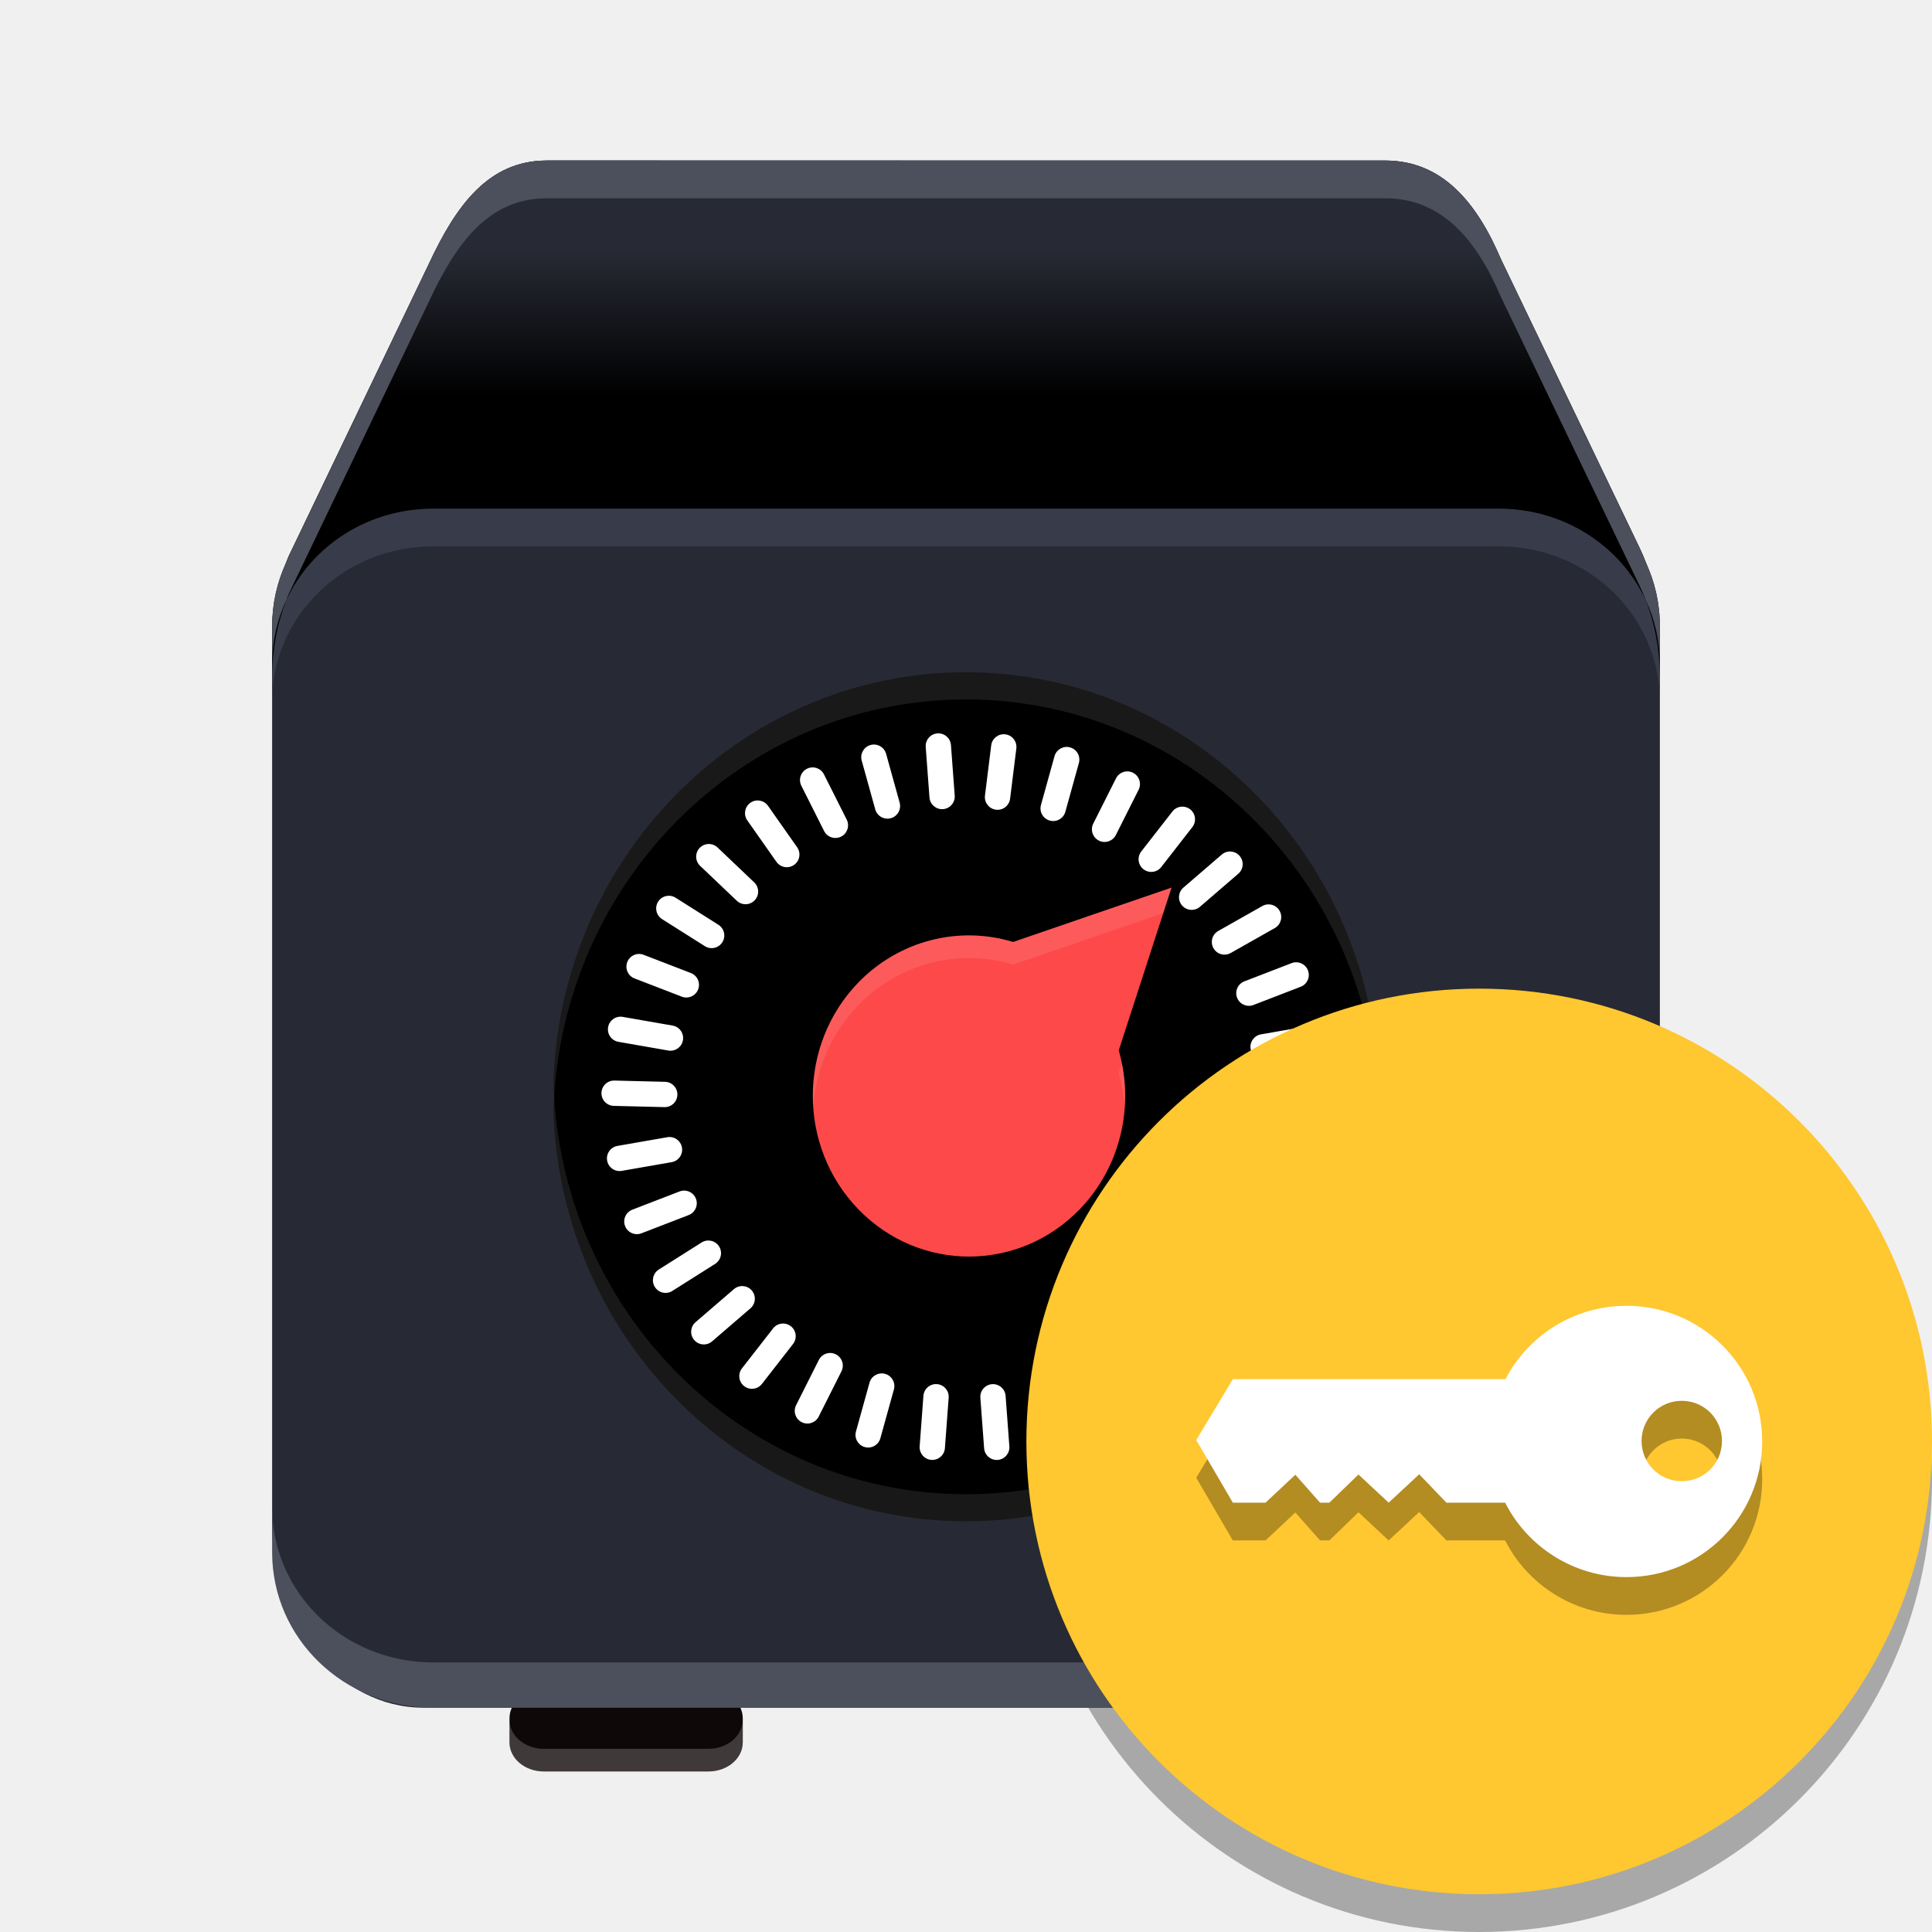
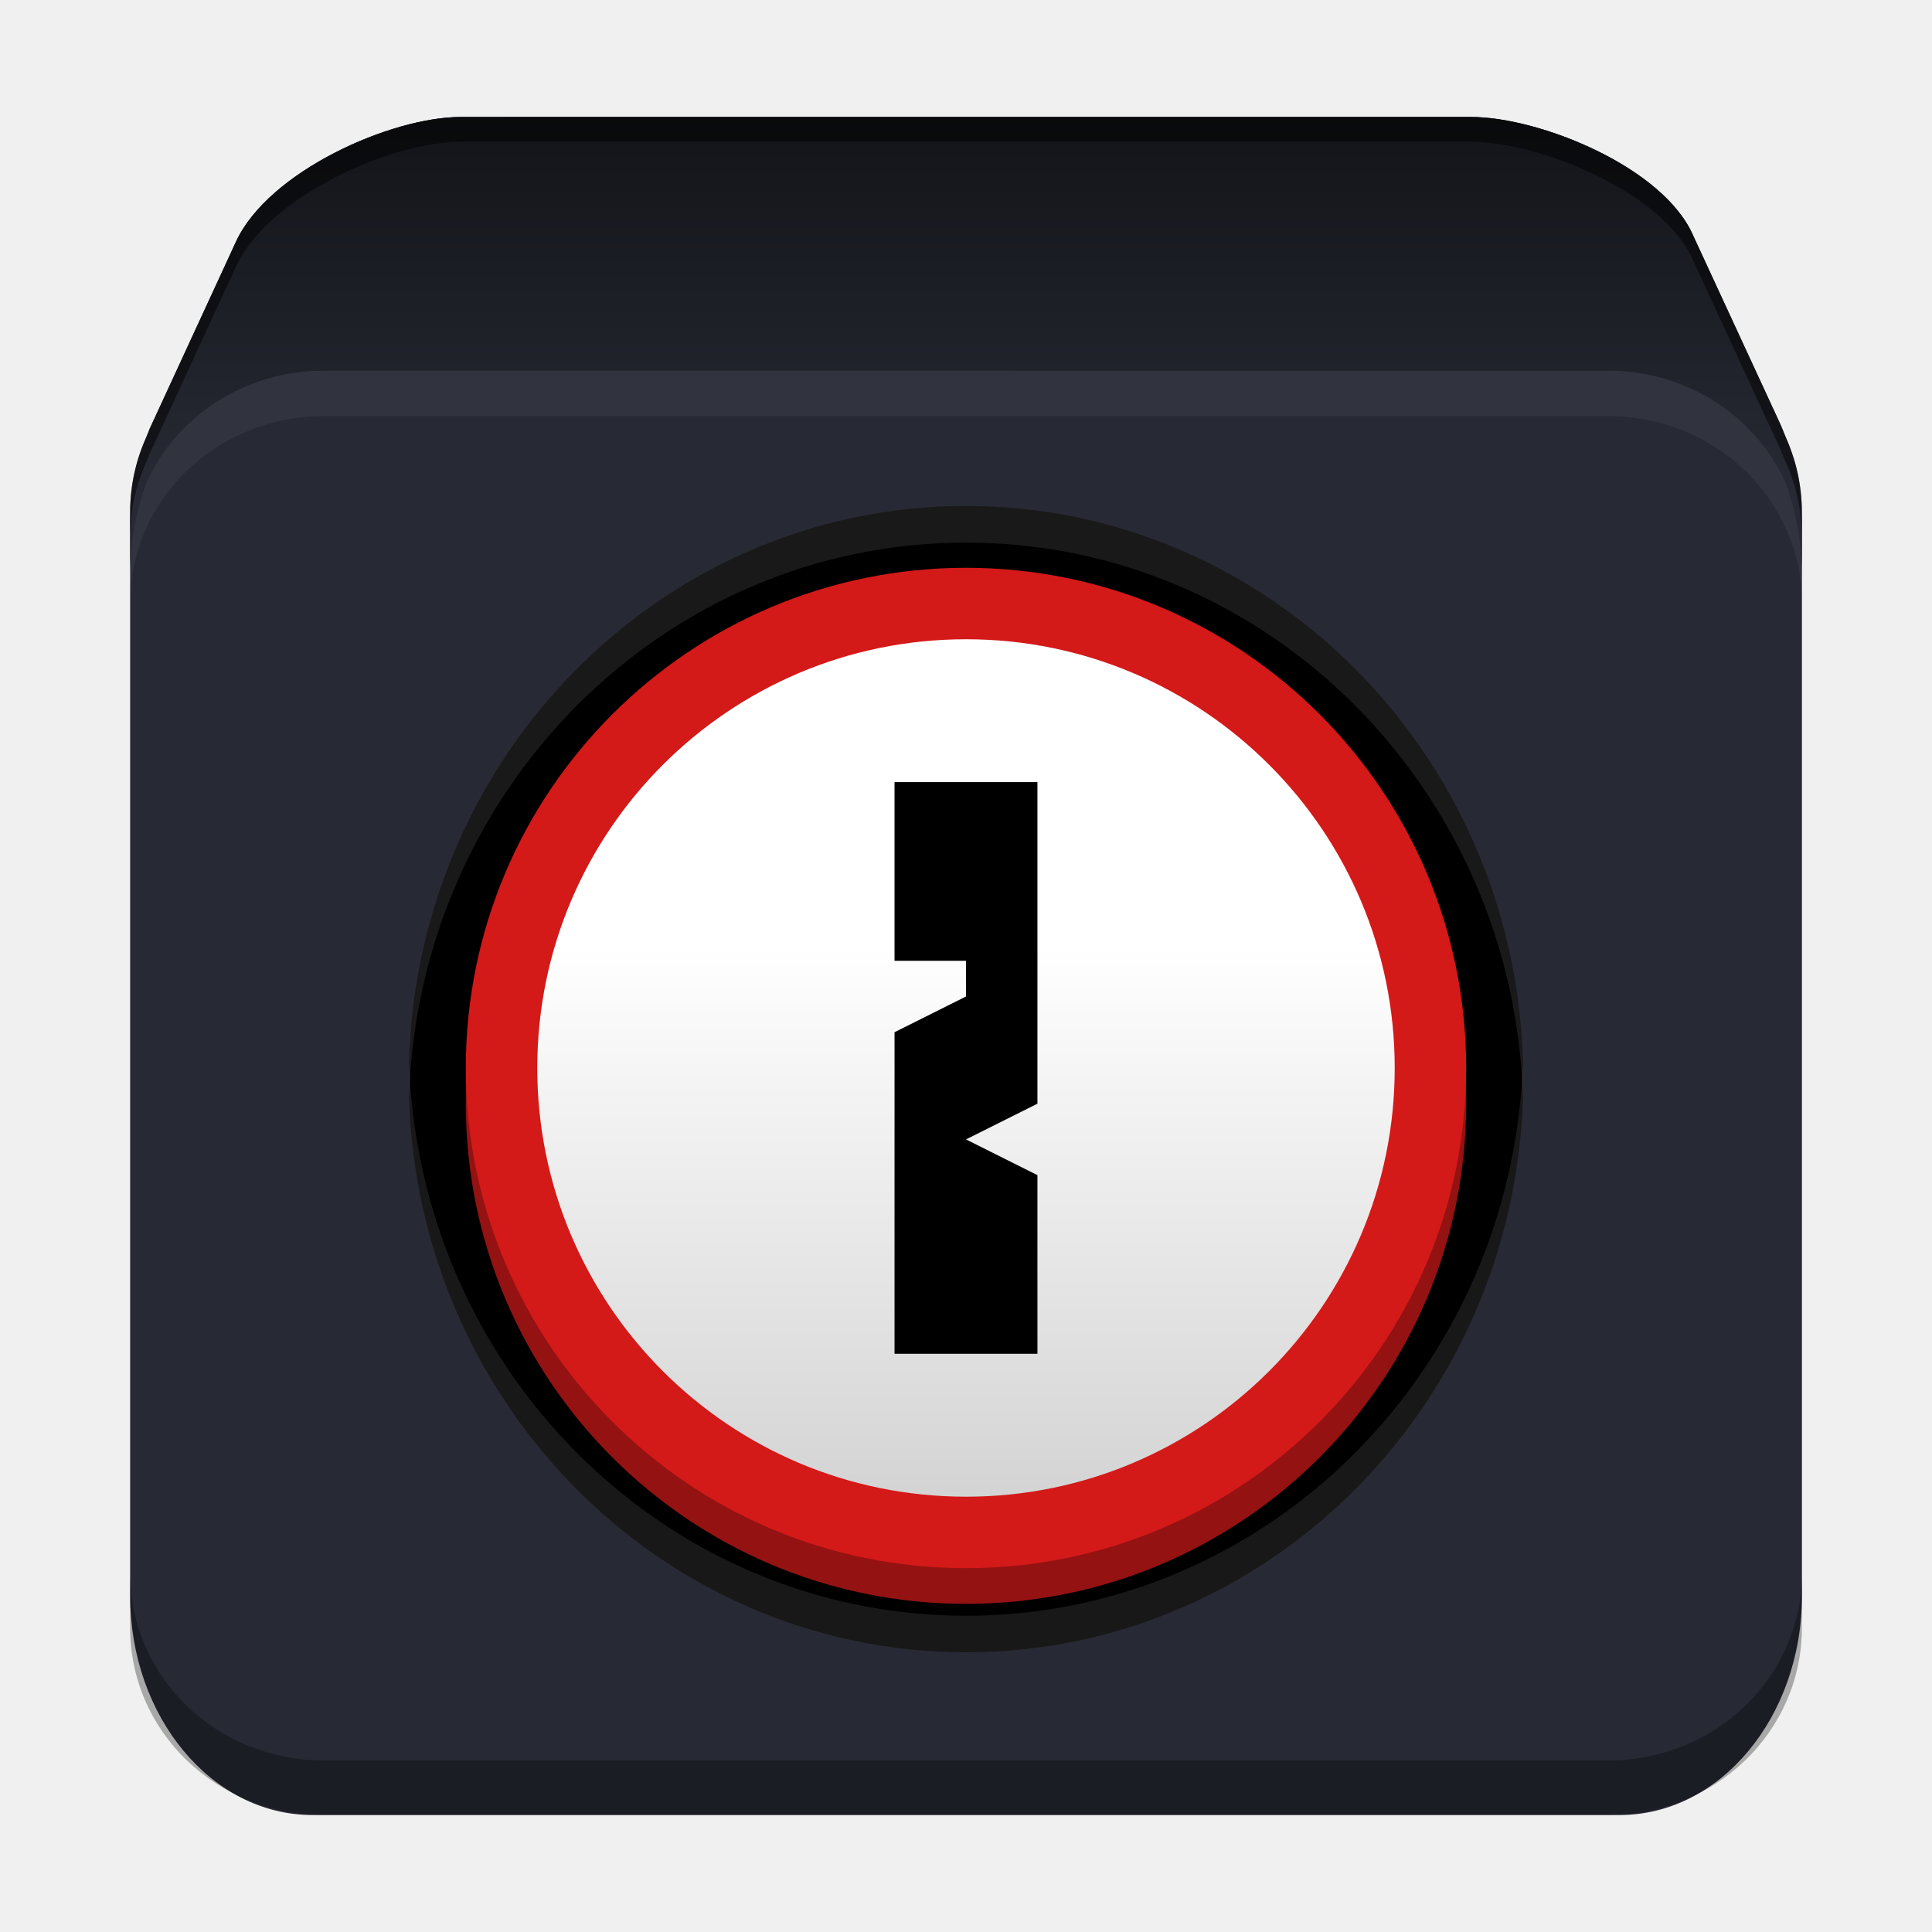
<svg xmlns="http://www.w3.org/2000/svg" width="512" height="512" version="1.1" viewBox="0 0 384 384">
  <defs>
-     <clipPath id="e">
-       <rect width="384" height="384" />
-     </clipPath>
-     <clipPath>
-       <rect width="384" height="384" />
-     </clipPath>
-     <clipPath>
-       <rect width="384" height="384" />
-     </clipPath>
-     <clipPath>
-       <rect width="384" height="384" />
-     </clipPath>
-     <clipPath>
-       <rect width="384" height="384" />
-     </clipPath>
-     <clipPath>
-       <rect width="384" height="384" />
-     </clipPath>
-     <clipPath>
-       <rect width="384" height="384" />
-     </clipPath>
-     <clipPath>
-       <rect width="384" height="384" />
-     </clipPath>
-     <clipPath>
-       <rect width="384" height="384" />
-     </clipPath>
-     <clipPath>
-       <rect width="384" height="384" />
-     </clipPath>
-     <clipPath>
-       <rect width="384" height="384" />
-     </clipPath>
-     <clipPath>
-       <rect width="384" height="384" />
-     </clipPath>
-     <clipPath>
-       <rect width="384" height="384" />
-     </clipPath>
-     <clipPath>
-       <rect width="384" height="384" />
-     </clipPath>
-     <clipPath>
-       <rect width="384" height="384" />
-     </clipPath>
-     <clipPath>
-       <rect width="384" height="384" />
-     </clipPath>
-     <clipPath>
-       <rect width="384" height="384" />
-     </clipPath>
-     <clipPath>
-       <rect width="384" height="384" />
-     </clipPath>
-     <clipPath>
-       <rect width="384" height="384" />
-     </clipPath>
-     <clipPath>
-       <rect width="384" height="384" />
-     </clipPath>
-     <clipPath>
-       <rect width="384" height="384" />
-     </clipPath>
-     <clipPath>
-       <rect width="384" height="384" />
-     </clipPath>
-     <clipPath>
-       <rect width="384" height="384" />
-     </clipPath>
-     <clipPath>
-       <rect width="384" height="384" />
-     </clipPath>
-     <clipPath>
-       <rect width="384" height="384" />
-     </clipPath>
-     <clipPath>
-       <rect width="384" height="384" />
-     </clipPath>
-     <clipPath>
-       <rect width="384" height="384" />
-     </clipPath>
-     <clipPath>
-       <rect width="384" height="384" />
-     </clipPath>
-     <clipPath>
-       <rect width="384" height="384" />
-     </clipPath>
-     <clipPath>
-       <rect width="384" height="384" />
-     </clipPath>
-     <clipPath>
-       <rect width="384" height="384" />
-     </clipPath>
-     <clipPath>
-       <rect width="384" height="384" />
-     </clipPath>
-     <clipPath>
-       <rect width="384" height="384" />
-     </clipPath>
-     <clipPath>
-       <rect width="384" height="384" />
-     </clipPath>
-     <clipPath>
-       <rect width="384" height="384" />
-     </clipPath>
-     <clipPath>
-       <rect width="384" height="384" />
-     </clipPath>
-     <clipPath>
-       <rect width="384" height="384" />
-     </clipPath>
-     <clipPath>
-       <rect width="384" height="384" />
-     </clipPath>
-     <clipPath>
-       <rect width="384" height="384" />
-     </clipPath>
-     <clipPath>
-       <rect width="384" height="384" />
-     </clipPath>
-     <clipPath>
-       <rect width="384" height="384" />
-     </clipPath>
-     <clipPath>
-       <rect width="384" height="384" />
-     </clipPath>
-     <clipPath>
-       <rect width="384" height="384" />
-     </clipPath>
-     <clipPath>
-       <rect width="384" height="384" />
-     </clipPath>
-     <clipPath>
-       <rect width="384" height="384" />
-     </clipPath>
-     <clipPath>
-       <rect width="384" height="384" />
-     </clipPath>
-     <clipPath>
-       <rect width="384" height="384" />
-     </clipPath>
-     <clipPath>
-       <rect width="384" height="384" />
-     </clipPath>
-     <clipPath>
-       <rect width="384" height="384" />
-     </clipPath>
-     <clipPath>
-       <rect width="384" height="384" />
-     </clipPath>
-     <clipPath>
-       <rect width="384" height="384" />
-     </clipPath>
-     <clipPath>
-       <rect width="384" height="384" />
-     </clipPath>
    <clipPath id="h">
      <path d="m111 119h177v23h-177z" />
-     </clipPath>
-     <clipPath>
-       <path d="m368.64 199.88c0-93.234-75.602-168.75-168.75-168.75-93.152 0-168.75 75.516-168.75 168.75s75.598 168.75 168.75 168.75c93.148 0 168.75-75.516 168.75-168.75z" />
    </clipPath>
    <clipPath id="f">
      <path d="m177 130h45v89h-45z" />
    </clipPath>
-     <clipPath>
-       <path d="m368.64 199.88c0-93.234-75.602-168.75-168.75-168.75-93.152 0-168.75 75.516-168.75 168.75s75.598 168.75 168.75 168.75c93.148 0 168.75-75.516 168.75-168.75z" />
-     </clipPath>
    <clipPath id="c">
      <path d="m111 207h177v89h-177z" />
-     </clipPath>
-     <clipPath>
-       <path d="m368.64 199.88c0-93.234-75.602-168.75-168.75-168.75-93.152 0-168.75 75.516-168.75 168.75s75.598 168.75 168.75 168.75c93.148 0 168.75-75.516 168.75-168.75z" />
    </clipPath>
    <clipPath id="j">
      <rect width="384" height="384" />
    </clipPath>
-     <g clip-path="url(#j)">
-       <g clip-path="url(#h)" />
-       <g clip-path="url(#f)" />
-       <g clip-path="url(#c)" />
-     </g>
-     <clipPath>
-       <rect width="384" height="384" />
-     </clipPath>
-     <clipPath>
-       <rect width="384" height="384" />
-     </clipPath>
-     <clipPath>
-       <rect width="384" height="384" />
-     </clipPath>
-     <clipPath>
-       <rect width="384" height="384" />
-     </clipPath>
-     <clipPath>
-       <rect width="384" height="384" />
-     </clipPath>
-     <clipPath>
-       <rect width="384" height="384" />
-     </clipPath>
-     <clipPath>
-       <rect width="384" height="384" />
-     </clipPath>
-     <clipPath>
-       <rect width="384" height="384" />
-     </clipPath>
-     <clipPath>
-       <rect width="384" height="384" />
-     </clipPath>
-     <clipPath>
-       <rect width="384" height="384" />
-     </clipPath>
-     <clipPath>
-       <rect width="384" height="384" />
-     </clipPath>
-     <clipPath>
-       <rect width="384" height="384" />
-     </clipPath>
-     <clipPath>
-       <rect width="384" height="384" />
-     </clipPath>
-     <clipPath>
-       <rect width="384" height="384" />
-     </clipPath>
-     <clipPath>
-       <rect width="384" height="384" />
-     </clipPath>
-     <clipPath>
-       <rect width="384" height="384" />
-     </clipPath>
-     <clipPath>
-       <rect width="384" height="384" />
-     </clipPath>
-     <clipPath>
-       <rect width="384" height="384" />
-     </clipPath>
-     <clipPath>
-       <rect width="384" height="384" />
-     </clipPath>
-     <clipPath>
-       <rect width="384" height="384" />
-     </clipPath>
-     <clipPath>
-       <rect width="384" height="384" />
-     </clipPath>
-     <clipPath>
-       <rect width="384" height="384" />
-     </clipPath>
-     <clipPath>
-       <rect width="384" height="384" />
-     </clipPath>
-     <clipPath>
-       <rect width="384" height="384" />
-     </clipPath>
-     <clipPath>
-       <rect width="384" height="384" />
-     </clipPath>
-     <clipPath>
-       <rect width="384" height="384" />
-     </clipPath>
-     <clipPath>
-       <rect width="384" height="384" />
-     </clipPath>
-     <clipPath>
-       <rect width="384" height="384" />
-     </clipPath>
-     <clipPath>
-       <rect width="384" height="384" />
-     </clipPath>
-     <clipPath>
-       <rect width="384" height="384" />
-     </clipPath>
-     <clipPath>
-       <rect width="384" height="384" />
-     </clipPath>
-     <clipPath>
-       <rect width="384" height="384" />
-     </clipPath>
-     <clipPath>
-       <rect width="384" height="384" />
-     </clipPath>
-     <clipPath>
-       <rect width="384" height="384" />
-     </clipPath>
-     <clipPath>
-       <rect width="384" height="384" />
-     </clipPath>
-     <clipPath>
-       <rect width="384" height="384" />
-     </clipPath>
-     <clipPath>
-       <rect width="384" height="384" />
-     </clipPath>
-     <clipPath>
-       <rect width="384" height="384" />
-     </clipPath>
-     <clipPath>
-       <rect width="384" height="384" />
-     </clipPath>
-     <clipPath>
-       <rect width="384" height="384" />
-     </clipPath>
-     <clipPath>
-       <rect width="384" height="384" />
-     </clipPath>
-     <clipPath>
-       <rect width="384" height="384" />
-     </clipPath>
-     <clipPath>
-       <rect width="384" height="384" />
-     </clipPath>
-     <clipPath>
-       <rect width="384" height="384" />
-     </clipPath>
-     <clipPath>
-       <rect width="384" height="384" />
-     </clipPath>
-     <clipPath>
-       <rect width="384" height="384" />
-     </clipPath>
-     <clipPath>
-       <rect width="384" height="384" />
-     </clipPath>
-     <clipPath>
-       <rect width="384" height="384" />
-     </clipPath>
-     <clipPath>
-       <rect width="384" height="384" />
-     </clipPath>
-     <clipPath>
-       <rect width="384" height="384" />
-     </clipPath>
-     <clipPath>
-       <rect width="384" height="384" />
-     </clipPath>
-     <clipPath>
-       <rect width="384" height="384" />
-     </clipPath>
-     <clipPath>
-       <rect width="384" height="384" />
-     </clipPath>
-     <clipPath>
-       <rect width="384" height="384" />
-     </clipPath>
-     <clipPath>
-       <rect width="384" height="384" />
-     </clipPath>
-     <clipPath>
-       <rect width="384" height="384" />
-     </clipPath>
-     <clipPath>
-       <rect width="384" height="384" />
-     </clipPath>
-     <clipPath>
-       <rect width="384" height="384" />
-     </clipPath>
-     <clipPath>
-       <rect width="384" height="384" />
-     </clipPath>
-     <clipPath>
-       <rect width="384" height="384" />
-     </clipPath>
-     <clipPath>
-       <rect width="384" height="384" />
-     </clipPath>
+     <g clip-path="url(#j)" />
    <clipPath id="g">
      <path d="m111 119h177v23h-177z" />
-     </clipPath>
-     <clipPath>
-       <path d="m368.64 199.88c0-93.234-75.602-168.75-168.75-168.75-93.152 0-168.75 75.516-168.75 168.75s75.598 168.75 168.75 168.75c93.148 0 168.75-75.516 168.75-168.75z" />
    </clipPath>
    <clipPath id="d">
      <path d="m177 130h45v89h-45z" />
    </clipPath>
-     <clipPath>
-       <path d="m368.64 199.88c0-93.234-75.602-168.75-168.75-168.75-93.152 0-168.75 75.516-168.75 168.75s75.598 168.75 168.75 168.75c93.148 0 168.75-75.516 168.75-168.75z" />
-     </clipPath>
    <clipPath id="b">
      <path d="m111 207h177v89h-177z" />
-     </clipPath>
-     <clipPath>
-       <path d="m368.64 199.88c0-93.234-75.602-168.75-168.75-168.75-93.152 0-168.75 75.516-168.75 168.75s75.598 168.75 168.75 168.75c93.148 0 168.75-75.516 168.75-168.75z" />
    </clipPath>
    <clipPath id="i">
      <rect width="384" height="384" />
    </clipPath>
-     <g clip-path="url(#i)">
-       <g clip-path="url(#g)" />
-       <g clip-path="url(#d)" />
-       <g clip-path="url(#b)" />
-     </g>
-     <clipPath>
-       <rect width="384" height="384" />
-     </clipPath>
-     <clipPath>
-       <rect width="384" height="384" />
-     </clipPath>
-     <clipPath>
-       <rect width="384" height="384" />
-     </clipPath>
-     <clipPath>
-       <rect width="384" height="384" />
-     </clipPath>
-     <clipPath>
-       <rect width="384" height="384" />
-     </clipPath>
-     <clipPath>
-       <rect width="384" height="384" />
-     </clipPath>
-     <clipPath>
-       <rect width="384" height="384" />
-     </clipPath>
-     <clipPath>
-       <rect width="384" height="384" />
-     </clipPath>
-     <clipPath>
-       <rect width="384" height="384" />
-     </clipPath>
-     <clipPath>
-       <rect width="384" height="384" />
-     </clipPath>
-     <clipPath>
-       <rect width="384" height="384" />
-     </clipPath>
-     <linearGradient id="a" x1="246.08" x2="246.08" y1="93.568" y2="55.307" gradientTransform="matrix(.75029 0 0 .75029 -.073364 8.5886)" gradientUnits="userSpaceOnUse">
+     <g clip-path="url(#i)" />
+     <linearGradient id="a" x1="262.87" x2="262.87" y1="-8.646" y2="149.93" gradientTransform="matrix(.90382 0 0 .90382 -39.379 -37.773)" gradientUnits="userSpaceOnUse">
      <stop offset="0" />
      <stop stop-color="#272a34" offset="1" />
    </linearGradient>
+     <linearGradient id="e" x1="-259.49" x2="-223.06" y1="64" y2="64" gradientTransform="matrix(3.1678 0 0 3.1678 516.09 -10.741)" gradientUnits="userSpaceOnUse">
+       <stop stop-color="#ccc" offset="0" />
+       <stop stop-color="#fff" offset="1" />
+     </linearGradient>
  </defs>
-   <path d="m384 294c0 49.706-40.294 90-90 90s-90-40.294-90-90c0-49.706 40.294-90 90-90s90 40.294 90 90z" fill-rule="evenodd" opacity=".3" stroke-width=".938" />
-   <path d="m108.1 335.75c-3.787 0-6.836 2.582-6.836 5.788v4.765c0 3.206 3.049 5.788 6.836 5.788h32.695c3.787 0 6.836-2.582 6.836-5.788v-4.765c0-3.206-3.049-5.788-6.836-5.788zm135.11 0c-3.787 0-6.836 2.582-6.836 5.788v4.765c0 3.206 3.049 5.788 6.836 5.788h32.695c3.787 0 6.836-2.582 6.836-5.788v-4.765c0-3.206-3.049-5.788-6.836-5.788z" fill="#0f0808" style="paint-order:stroke markers fill" />
-   <g transform="matrix(.85491 0 0 1.0004 27.85 8.5236)">
-     <path d="m94.554 23.38c-13.603 0-21.133 8.985-27.412 20.505l-32.647 58.192c-2.433 4.918-3.805 10.484-3.805 16.381v176.14c0 19.974 15.739 36.163 35.156 36.163h252.32c19.417 0 35.16-16.189 35.16-36.163v-176.14c0-6.602-1.72-12.791-4.724-18.118l-32.19-57.287c-5.658-11.371-13.683-19.672-26.955-19.672z" fill="#272a34" stroke-width=".932" />
+   <g transform="matrix(1.0299 0 0 1.2051 -5.7414 -37.851)">
+     <path d="m94.554 50.703c-13.603 0-37.119 8.985-43.398 20.505l-16.661 30.869c-2.433 4.918-3.805 10.484-3.805 16.381v176.14c0 19.974 15.739 36.163 35.156 36.163h252.32c19.417 0 35.16-16.189 35.16-36.163v-176.14c0-6.602-1.72-12.791-4.724-18.118l-16.204-29.964c-5.658-11.371-29.669-19.672-42.941-19.672z" fill="#272a34" stroke-width=".932" />
  </g>
-   <g>
-     <path d="m86.084 101.09c-13.039 0-24.199 7.452-29.194 18.194-1.792 4.634-2.802 9.793-2.802 15.242v4.928c0-17.098 14.269-30.861 31.996-30.861h211.83c17.726 0 31.997 13.764 31.997 30.861v-4.991c-8e-3 -5.437-1.023-10.583-2.815-15.206-5.002-10.728-16.154-18.167-29.182-18.167zm241.02 10.677c0.221 0.475 0.43 0.957 0.627 1.445-0.197-0.488-0.406-0.969-0.627-1.445zm-270.21 0.015c-0.225 0.483-0.437 0.972-0.636 1.468 0.199-0.496 0.412-0.986 0.636-1.468zm-0.636 1.468c-0.193 0.481-0.375 0.968-0.544 1.461 0.169-0.493 0.35-0.98 0.544-1.461zm271.48-0.015c0.199 0.493 0.385 0.992 0.558 1.498-0.173-0.505-0.36-1.004-0.558-1.498zm0.558 1.498c0.171 0.499 0.328 1.004 0.473 1.514-0.144-0.51-0.303-1.015-0.473-1.514zm-272.61 0.047c-0.164 0.484-0.317 0.974-0.457 1.468 0.141-0.495 0.292-0.984 0.457-1.468zm273.1 1.511c0.132 0.468 0.251 0.942 0.36 1.419-0.109-0.477-0.229-0.95-0.36-1.419zm-273.57 0.026c-0.125 0.446-0.238 0.896-0.343 1.35 0.105-0.454 0.217-0.904 0.343-1.35zm273.98 1.591c0.101 0.451 0.188 0.906 0.268 1.364-0.08-0.458-0.168-0.913-0.268-1.364zm-274.39 0.035c-0.092 0.418-0.173 0.84-0.248 1.265 0.075-0.424 0.155-0.847 0.248-1.265zm274.7 1.569c0.071 0.426 0.129 0.856 0.182 1.288-0.052-0.432-0.111-0.862-0.182-1.288zm-275.01 0.029c-0.065 0.393-0.116 0.791-0.166 1.188 0.049-0.398 0.101-0.795 0.166-1.188zm275.24 1.611c0.048 0.433 0.081 0.869 0.11 1.307-0.029-0.438-0.063-0.874-0.11-1.307zm-275.46 0.018c-0.047 0.438-0.081 0.879-0.11 1.322 0.029-0.443 0.062-0.885 0.11-1.322zm-0.132 1.619c-0.03 0.549-0.047 1.102-0.047 1.659 0-0.557 0.017-1.11 0.047-1.659zm275.73 3e-3c0.03 0.548 0.045 1.1 0.045 1.656 0-0.556-0.016-1.108-0.045-1.656z" fill="#383c4a" style="paint-order:stroke markers fill" />
-     <path d="m108.69 31.912c-11.629 0-18.068 8.989-23.436 20.513l-27.91 58.215c-0.159 0.375-0.302 0.762-0.45 1.145-1.796 3.862-2.802 8.146-2.802 12.667v10.078c0-5.449 1.01-10.608 2.802-15.242 4.995-10.743 16.155-18.194 29.194-18.194h211.83c13.028 0 24.18 7.439 29.182 18.167 1.799 4.641 2.817 9.809 2.817 15.27v-7.503c0-0.018-2e-3 -0.035-2e-3 -0.053v-2.522c0-4.532-1.011-8.825-2.815-12.695-0.377-0.973-0.777-1.931-1.222-2.855l-27.518-57.309c-4.837-11.375-11.698-19.68-23.045-19.68z" fill="url(#a)" style="paint-order:stroke markers fill" />
-     <path d="m54.088 299.55v9.003c0 17.098 14.269 30.863 31.996 30.863h211.83c17.726 0 31.997-13.765 31.997-30.863v-9.003c0 17.098-14.271 30.863-31.997 30.863h-211.83c-17.726 0-31.996-13.765-31.996-30.863z" fill="#4c4f5c" style="paint-order:stroke markers fill" />
-   </g>
-   <g>
-     <path d="m232.85 189.92-16.464 5.645-15.022 5.16c-10.895-3.309-22.672-0.235-30.718 8.011-6.619 6.808-9.616 15.925-9.008 24.831 0.506-7.407 3.503-14.667 9.008-20.33 8.045-8.247 19.823-11.32 30.718-8.011l15.022-5.16 14.823-5.082zm-9.87 34.937-0.62 1.909c0.645 2.239 1.03 4.515 1.188 6.789 0.196-2.884 0.014-5.808-0.569-8.699z" opacity=".1" stroke-width=".86" />
-     <path d="m274.03 218c0-46.598-36.729-84.374-82.034-84.374-45.305 0-82.034 37.777-82.034 84.374s36.729 84.374 82.034 84.374c45.305 0 82.034-37.777 82.034-84.374z" stroke-width=".974" />
-     <path d="m232.85 180.92-16.464 5.645-15.022 5.16c-10.895-3.309-22.673-0.236-30.718 8.011-12.124 12.47-12.124 32.691 0 45.164 12.124 12.47 31.785 12.47 43.911 0 8.038-8.278 11.034-20.42 7.802-31.635l5.003-15.408z" opacity=".5" stroke-width=".86" />
-   </g>
-   <g>
-     <path d="m232.85 176.42-16.464 5.645-15.022 5.16c-10.895-3.309-22.673-0.236-30.718 8.011-12.124 12.47-12.124 32.691 0 45.164 12.124 12.47 31.785 12.47 43.911 0 8.038-8.278 11.034-20.42 7.802-31.635l5.003-15.408z" fill="#fd4949" stroke-width=".86" />
-     <path d="m192 133.63c-45.305 0-82.034 37.776-82.034 84.373 0 0.902 0.018 1.799 0.046 2.694 1.384-45.35 37.56-81.679 81.988-81.679s80.604 36.329 81.988 81.679c0.027-0.895 0.046-1.792 0.046-2.694 0-46.598-36.728-84.373-82.034-84.373z" fill="#fff" opacity=".1" stroke-width=".974" />
-     <path d="m110.01 215.31c-0.027 0.895-0.046 1.792-0.046 2.694 0 46.598 36.728 84.375 82.034 84.375 45.305 0 82.034-37.778 82.034-84.375 0-0.902-0.018-1.799-0.046-2.694-1.384 45.35-37.56 81.681-81.988 81.681-44.428 0-80.604-36.331-81.988-81.681z" fill="#f9f9f9" opacity=".1" stroke-width=".974" />
-   </g>
-   <g fill="#fff">
-     <rect transform="rotate(91.42)" x="209.05" y="-269.8" width="5.032" height="15.097" rx="2.516" ry="2.516" style="paint-order:stroke markers fill" />
-     <rect transform="rotate(99.898)" x="180.05" y="-299.07" width="5.032" height="15.097" rx="2.516" ry="2.516" style="paint-order:stroke markers fill" />
-     <rect transform="rotate(111.1)" x="131.89" y="-330.07" width="5.032" height="15.097" rx="2.516" ry="2.516" style="paint-order:stroke markers fill" />
-     <rect transform="rotate(122.29)" x="78.693" y="-351.22" width="5.032" height="15.097" rx="2.516" ry="2.516" style="paint-order:stroke markers fill" />
-     <rect transform="rotate(133.58)" x="21.794" y="-361.82" width="5.032" height="15.097" rx="2.516" ry="2.516" style="paint-order:stroke markers fill" />
-     <rect transform="rotate(142.08)" x="-18.861" y="-362.42" width="5.032" height="15.097" rx="2.516" ry="2.516" style="paint-order:stroke markers fill" />
-     <rect transform="rotate(153.31)" x="-75.67" y="-353.47" width="5.032" height="15.097" rx="2.516" ry="2.516" style="paint-order:stroke markers fill" />
-     <rect transform="rotate(164.49)" x="-129.41" y="-333.86" width="5.032" height="15.097" rx="2.516" ry="2.516" style="paint-order:stroke markers fill" />
-     <rect transform="rotate(175.74)" x="-178.71" y="-304.1" width="5.032" height="15.097" rx="2.516" ry="2.516" style="paint-order:stroke markers fill" />
-     <rect transform="rotate(184.26)" x="-208.67" y="-275.61" width="5.032" height="15.097" rx="2.516" ry="2.516" style="paint-order:stroke markers fill" />
-     <rect transform="rotate(195.51)" x="-245.05" y="-231.18" width="5.032" height="15.097" rx="2.516" ry="2.516" style="paint-order:stroke markers fill" />
-     <rect transform="rotate(206.69)" x="-271.85" y="-180.98" width="5.032" height="15.097" rx="2.516" ry="2.516" style="paint-order:stroke markers fill" />
-     <rect transform="rotate(217.92)" x="-288.51" y="-126.44" width="5.032" height="15.097" rx="2.516" ry="2.516" style="paint-order:stroke markers fill" />
-     <rect transform="rotate(229.26)" x="-294.37" y="-69.277" width="5.032" height="15.097" rx="2.516" ry="2.516" style="paint-order:stroke markers fill" />
-     <rect transform="rotate(237.71)" x="-288.29" y="-26.619" width="5.032" height="15.097" rx="2.516" ry="2.516" style="paint-order:stroke markers fill" />
-     <rect transform="rotate(248.9)" x="-274.59" y="28.18" width="5.032" height="15.097" rx="2.516" ry="2.516" style="paint-order:stroke markers fill" />
-     <rect transform="rotate(260.1)" x="-250.5" y="79.216" width="5.032" height="15.097" rx="2.516" ry="2.516" style="paint-order:stroke markers fill" />
-     <rect transform="rotate(-88.58)" x="-216.71" y="124.89" width="5.032" height="15.097" rx="2.516" ry="2.516" style="paint-order:stroke markers fill" />
-     <rect transform="rotate(-80.102)" x="-182.86" y="154.16" width="5.032" height="15.097" rx="2.516" ry="2.516" style="paint-order:stroke markers fill" />
-     <rect transform="rotate(-68.897)" x="-136.02" y="185.16" width="5.032" height="15.097" rx="2.516" ry="2.516" style="paint-order:stroke markers fill" />
-     <rect transform="rotate(-57.707)" x="-84.124" y="206.32" width="5.032" height="15.097" rx="2.516" ry="2.516" style="paint-order:stroke markers fill" />
-     <rect transform="rotate(-46.42)" x="-28.739" y="216.92" width="5.032" height="15.097" rx="2.516" ry="2.516" style="paint-order:stroke markers fill" />
-     <rect transform="rotate(-35.102)" x="27.754" y="216.3" width="5.032" height="15.097" rx="2.516" ry="2.516" style="paint-order:stroke markers fill" />
-     <rect transform="rotate(-26.692)" x="72.148" y="208.56" width="5.032" height="15.097" rx="2.516" ry="2.516" style="paint-order:stroke markers fill" />
-     <rect transform="rotate(-15.51)" x="124.61" y="188.95" width="5.032" height="15.097" rx="2.516" ry="2.516" style="paint-order:stroke markers fill" />
-     <rect transform="rotate(-4.2551)" x="172.47" y="159.19" width="5.032" height="15.097" rx="2.516" ry="2.516" style="paint-order:stroke markers fill" />
-     <rect transform="rotate(7.0808)" x="213.77" y="120.21" width="5.032" height="15.097" rx="2.516" ry="2.516" style="paint-order:stroke markers fill" />
-     <rect transform="rotate(15.51)" x="242.15" y="86.266" width="5.032" height="15.097" rx="2.516" ry="2.516" style="paint-order:stroke markers fill" />
-     <rect transform="rotate(26.692)" x="267.67" y="36.067" width="5.032" height="15.097" rx="2.516" ry="2.516" style="paint-order:stroke markers fill" />
-     <rect transform="rotate(37.919)" x="282.95" y="-18.473" width="5.032" height="15.097" rx="2.516" ry="2.516" style="paint-order:stroke markers fill" />
-     <rect transform="rotate(49.255)" x="287.18" y="-75.631" width="5.032" height="15.097" rx="2.516" ry="2.516" style="paint-order:stroke markers fill" />
-     <rect transform="rotate(60.51)" x="280.26" y="-132.26" width="5.032" height="15.097" rx="2.516" ry="2.516" style="paint-order:stroke markers fill" />
-     <rect transform="rotate(68.897)" x="271.02" y="-173.09" width="5.032" height="15.097" rx="2.516" ry="2.516" style="paint-order:stroke markers fill" />
-     <rect transform="rotate(80.102)" x="245.61" y="-224.13" width="5.032" height="15.097" rx="2.516" ry="2.516" style="paint-order:stroke markers fill" />
-   </g>
-   <g>
-     <path d="m108.69 31.912c-11.629 0-18.067 8.988-23.436 20.512l-27.91 58.216c-0.159 0.375-0.302 0.761-0.45 1.144-1.796 3.862-2.802 8.145-2.802 12.667v7.5c-1e-6 -4.521 1.006-8.804 2.802-12.667 0.148-0.383 0.291-0.769 0.45-1.144l27.91-58.216c5.369-11.524 11.807-20.512 23.436-20.512h166.62c11.347 0 18.208 8.305 23.045 19.68l27.519 57.309c0.445 0.923 0.846 1.882 1.223 2.855 1.804 3.869 2.814 8.162 2.814 12.694v2.522c0 0.013 1e-3 0.025 1e-3 0.038v-7.485c0-0.018-1e-3 -0.035-1e-3 -0.053v-2.522c0-4.532-1.01-8.825-2.814-12.694-0.377-0.973-0.778-1.931-1.223-2.855l-27.519-57.309c-4.837-11.375-11.698-19.68-23.045-19.68z" fill="#4c4f5c" style="paint-order:stroke markers fill" />
-     <path d="m232.85 176.42-16.463 5.646-15.022 5.159c-10.895-3.309-22.672-0.236-30.718 8.011-6.619 6.808-9.617 15.925-9.009 24.831 0.506-7.408 3.503-14.668 9.009-20.331 8.045-8.247 19.823-11.32 30.718-8.011l15.022-5.159 14.823-5.083zm-9.87 34.935-0.62 1.91c0.644 2.237 1.031 4.51 1.19 6.782 0.196-2.882 0.013-5.804-0.57-8.692z" fill="#fff" opacity=".1" stroke-width=".86" />
-     <path d="m101.26 341.8v4.5c0 3.206 3.049 5.788 6.836 5.788h32.695c3.787 0 6.836-2.582 6.836-5.788v-4.5c0 3.206-3.049 5.788-6.836 5.788h-32.695c-3.787 0-6.836-2.582-6.836-5.788zm135.11 0v4.5c0 3.206 3.049 5.788 6.836 5.788h32.695c3.787 0 6.836-2.582 6.836-5.788v-4.5c0 3.206-3.049 5.788-6.836 5.788h-32.695c-3.787 0-6.836-2.582-6.836-5.788z" fill="#fff" opacity=".2" style="paint-order:stroke markers fill" />
-     <g fill-rule="evenodd">
-       <path d="m384 286.5c0 49.706-40.294 90-90 90-49.706 0-90-40.294-90-90 0-49.706 40.294-90 90-90 49.706 0 90 40.294 90 90z" fill="#ffc730" stroke-width=".938" />
-       <path d="m350.25 294c-5e-4 -14.903-12.054-26.96-26.961-26.96-10.457 0-19.563 5.892-24.063 14.578h-54.187l-7.289 12.12c0.013 3e-5 0.015-3e-5 0.028 0l7.257 12.43h6.497l5.93-5.553 4.909 5.553h1.854l5.78-5.598 6.004 5.598 6.066-5.643 5.414 5.643h11.666c4.468 8.78 13.609 14.794 24.134 14.794 14.907 0 26.961-12.057 26.961-26.96zm-7.993-0.087c0 4.426-3.563 7.991-7.99 7.991-4.427 0-7.992-3.565-7.992-7.991 0-4.426 3.565-7.992 7.992-7.992 4.427 0 7.99 3.566 7.99 7.992z" opacity=".3" stroke-width=".333" />
-       <path d="m350.25 286.5c-5e-4 -14.903-12.054-26.96-26.961-26.96-10.457 0-19.563 5.892-24.063 14.578h-54.187l-7.289 12.12c0.013 3e-5 0.015-3e-5 0.028 0l7.257 12.43h6.497l5.93-5.553 4.909 5.553h1.854l5.78-5.598 6.004 5.598 6.066-5.643 5.414 5.643h11.666c4.468 8.78 13.609 14.794 24.134 14.794 14.907 0 26.961-12.057 26.961-26.96zm-7.993-0.087c0 4.426-3.563 7.991-7.99 7.991-4.427 0-7.992-3.565-7.992-7.991 0-4.426 3.565-7.992 7.992-7.992 4.427 0 7.99 3.566 7.99 7.992z" fill="#fff" stroke-width=".333" />
-     </g>
+   <path d="m64.409 73.661c-15.707 0-29.151 8.976-35.168 21.918-2.158 5.582-3.375 11.797-3.375 18.361v5.937c0-20.596 17.19-37.177 38.543-37.177h255.18c21.354 0 38.545 16.58 38.545 37.177v-6.013c-0.01-6.549-1.232-12.749-3.391-18.318-6.025-12.923-19.46-21.884-35.154-21.884zm290.34 12.862c0.266 0.572 0.518 1.153 0.756 1.741-0.237-0.588-0.489-1.168-0.756-1.741zm-325.51 0.018c-0.271 0.582-0.526 1.171-0.766 1.769 0.24-0.597 0.496-1.187 0.766-1.769zm-0.766 1.769c-0.233 0.58-0.452 1.166-0.655 1.76 0.204-0.593 0.422-1.18 0.655-1.76zm327.04-0.018c0.239 0.594 0.464 1.195 0.673 1.804-0.208-0.609-0.433-1.21-0.673-1.804zm0.673 1.804c0.206 0.601 0.395 1.209 0.57 1.824-0.174-0.614-0.365-1.222-0.57-1.824zm-328.4 0.057c-0.198 0.583-0.382 1.173-0.551 1.769 0.169-0.596 0.352-1.185 0.551-1.769zm328.98 1.82c0.159 0.564 0.302 1.135 0.434 1.709-0.132-0.575-0.275-1.144-0.434-1.709zm-329.56 0.032c-0.151 0.537-0.287 1.079-0.413 1.626 0.127-0.546 0.262-1.089 0.413-1.626zm330.05 1.917c0.121 0.543 0.227 1.092 0.323 1.643-0.096-0.552-0.202-1.1-0.323-1.643zm-330.54 0.042c-0.111 0.504-0.208 1.012-0.298 1.523 0.09-0.511 0.187-1.02 0.298-1.523zm330.92 1.891c0.085 0.513 0.155 1.032 0.219 1.552-0.063-0.52-0.134-1.038-0.219-1.552zm-331.29 0.035c-0.078 0.473-0.14 0.952-0.199 1.432 0.06-0.479 0.121-0.958 0.199-1.432zm331.56 1.94c0.057 0.521 0.098 1.047 0.132 1.575-0.035-0.528-0.075-1.053-0.132-1.575zm-331.83 0.021c-0.057 0.527-0.098 1.059-0.132 1.592 0.035-0.533 0.075-1.066 0.132-1.592zm-0.159 1.951c-0.036 0.662-0.056 1.328-0.056 1.998 0-0.671 0.02-1.337 0.056-1.998zm332.16 3e-3c0.036 0.66 0.055 1.325 0.055 1.995 0-0.669-0.019-1.334-0.055-1.995z" fill="#fff" opacity=".05" style="paint-order:stroke markers fill" />
+   <path d="m91.637 23.25c-14.009 0-38.228 10.828-44.696 24.71l-17.158 37.201c-0.191 0.452-0.364 0.917-0.542 1.379-2.163 4.652-3.375 9.813-3.375 15.259v12.14c0-6.564 1.217-12.779 3.375-18.361 6.017-12.941 19.461-21.918 35.168-21.918h255.18c15.693 0 29.129 8.961 35.154 21.884 2.168 5.591 3.393 11.817 3.393 18.394v-9.038c0-0.021-2e-3 -0.042-2e-3 -0.064v-3.038c0-5.46-1.218-10.632-3.391-15.293-0.454-1.172-0.936-2.326-1.472-3.439l-16.687-36.11c-5.827-13.703-30.555-23.708-44.224-23.708z" fill="url(#a)" style="paint-order:stroke markers fill" />
+   <path d="m25.866 312.73v10.846c0 20.596 17.19 37.179 38.543 37.179h255.18c21.354 0 38.545-16.582 38.545-37.179v-10.846c0 20.596-17.191 37.179-38.545 37.179h-255.18c-21.354 0-38.543-16.582-38.543-37.179z" opacity=".3" style="paint-order:stroke markers fill" />
+   <path d="m302.76 214.49c0-62.914-49.59-113.92-110.76-113.92-61.169 0-110.76 51.005-110.76 113.92s49.59 113.92 110.76 113.92c61.169 0 110.76-51.005 110.76-113.92z" stroke-width="1.315" />
+   <path d="m192 100.57c-61.169 0-110.76 51.003-110.76 113.92 0 1.217 0.025 2.429 0.061 3.638 1.869-61.23 50.712-110.28 110.7-110.28s108.83 49.051 110.7 110.28c0.037-1.208 0.061-2.42 0.061-3.638 0-62.914-49.59-113.92-110.76-113.92z" fill="#fff" opacity=".1" stroke-width="1.315" />
+   <path d="m81.301 210.86c-0.037 1.209-0.061 2.42-0.061 3.638 0 62.914 49.59 113.92 110.76 113.92 61.169 0 110.76-51.006 110.76-113.92 0-1.218-0.025-2.429-0.061-3.638-1.868 61.231-50.712 110.28-110.7 110.28-59.986 0-108.83-49.052-110.7-110.28z" fill="#f9f9f9" opacity=".1" stroke-width="1.315" />
+   <path d="m91.636 23.25c-14.009 0-38.227 10.829-44.694 24.711l-17.16 37.2c-0.191 0.452-0.363 0.918-0.542 1.379-2.163 4.652-3.375 9.813-3.375 15.259v4.939c0-5.447 1.212-10.607 3.375-15.259 0.178-0.461 0.351-0.927 0.542-1.379l17.16-37.2c6.467-13.882 30.685-24.711 44.694-24.711h200.72c13.669 0 38.398 10.005 44.225 23.708l16.687 36.11c0.536 1.113 1.017 2.267 1.471 3.439 2.173 4.661 3.392 9.834 3.392 15.293v3.037c0 0.021 2e-3 0.043 2e-3 0.064v-4.939c0-0.021-2e-3 -0.043-2e-3 -0.064v-3.037c0-5.46-1.219-10.632-3.392-15.293-0.454-1.172-0.935-2.326-1.471-3.439l-16.687-36.11c-5.827-13.703-30.556-23.708-44.225-23.708z" opacity=".5" style="paint-order:stroke markers fill" />
+   <g transform="matrix(1.1208 0 0 1.1208 -23.195 -25.912)">
+     <circle transform="rotate(-90)" cx="-218.84" cy="192" r="88.699" enable-background="new" fill="#951212" />
+     <circle transform="rotate(-90)" cx="-212.51" cy="192" r="88.699" enable-background="new" fill="#d41919" />
+     <circle transform="rotate(-90)" cx="-212.51" cy="192" r="76.028" enable-background="new" fill="url(#e)" />
+     <path d="m204.67 161.82h-25.343v31.678l12.671 4e-5v6.336l-12.671 6.336v57.021h25.343v-31.678l-12.671-6.336 12.671-6.336z" enable-background="new" />
  </g>
</svg>
